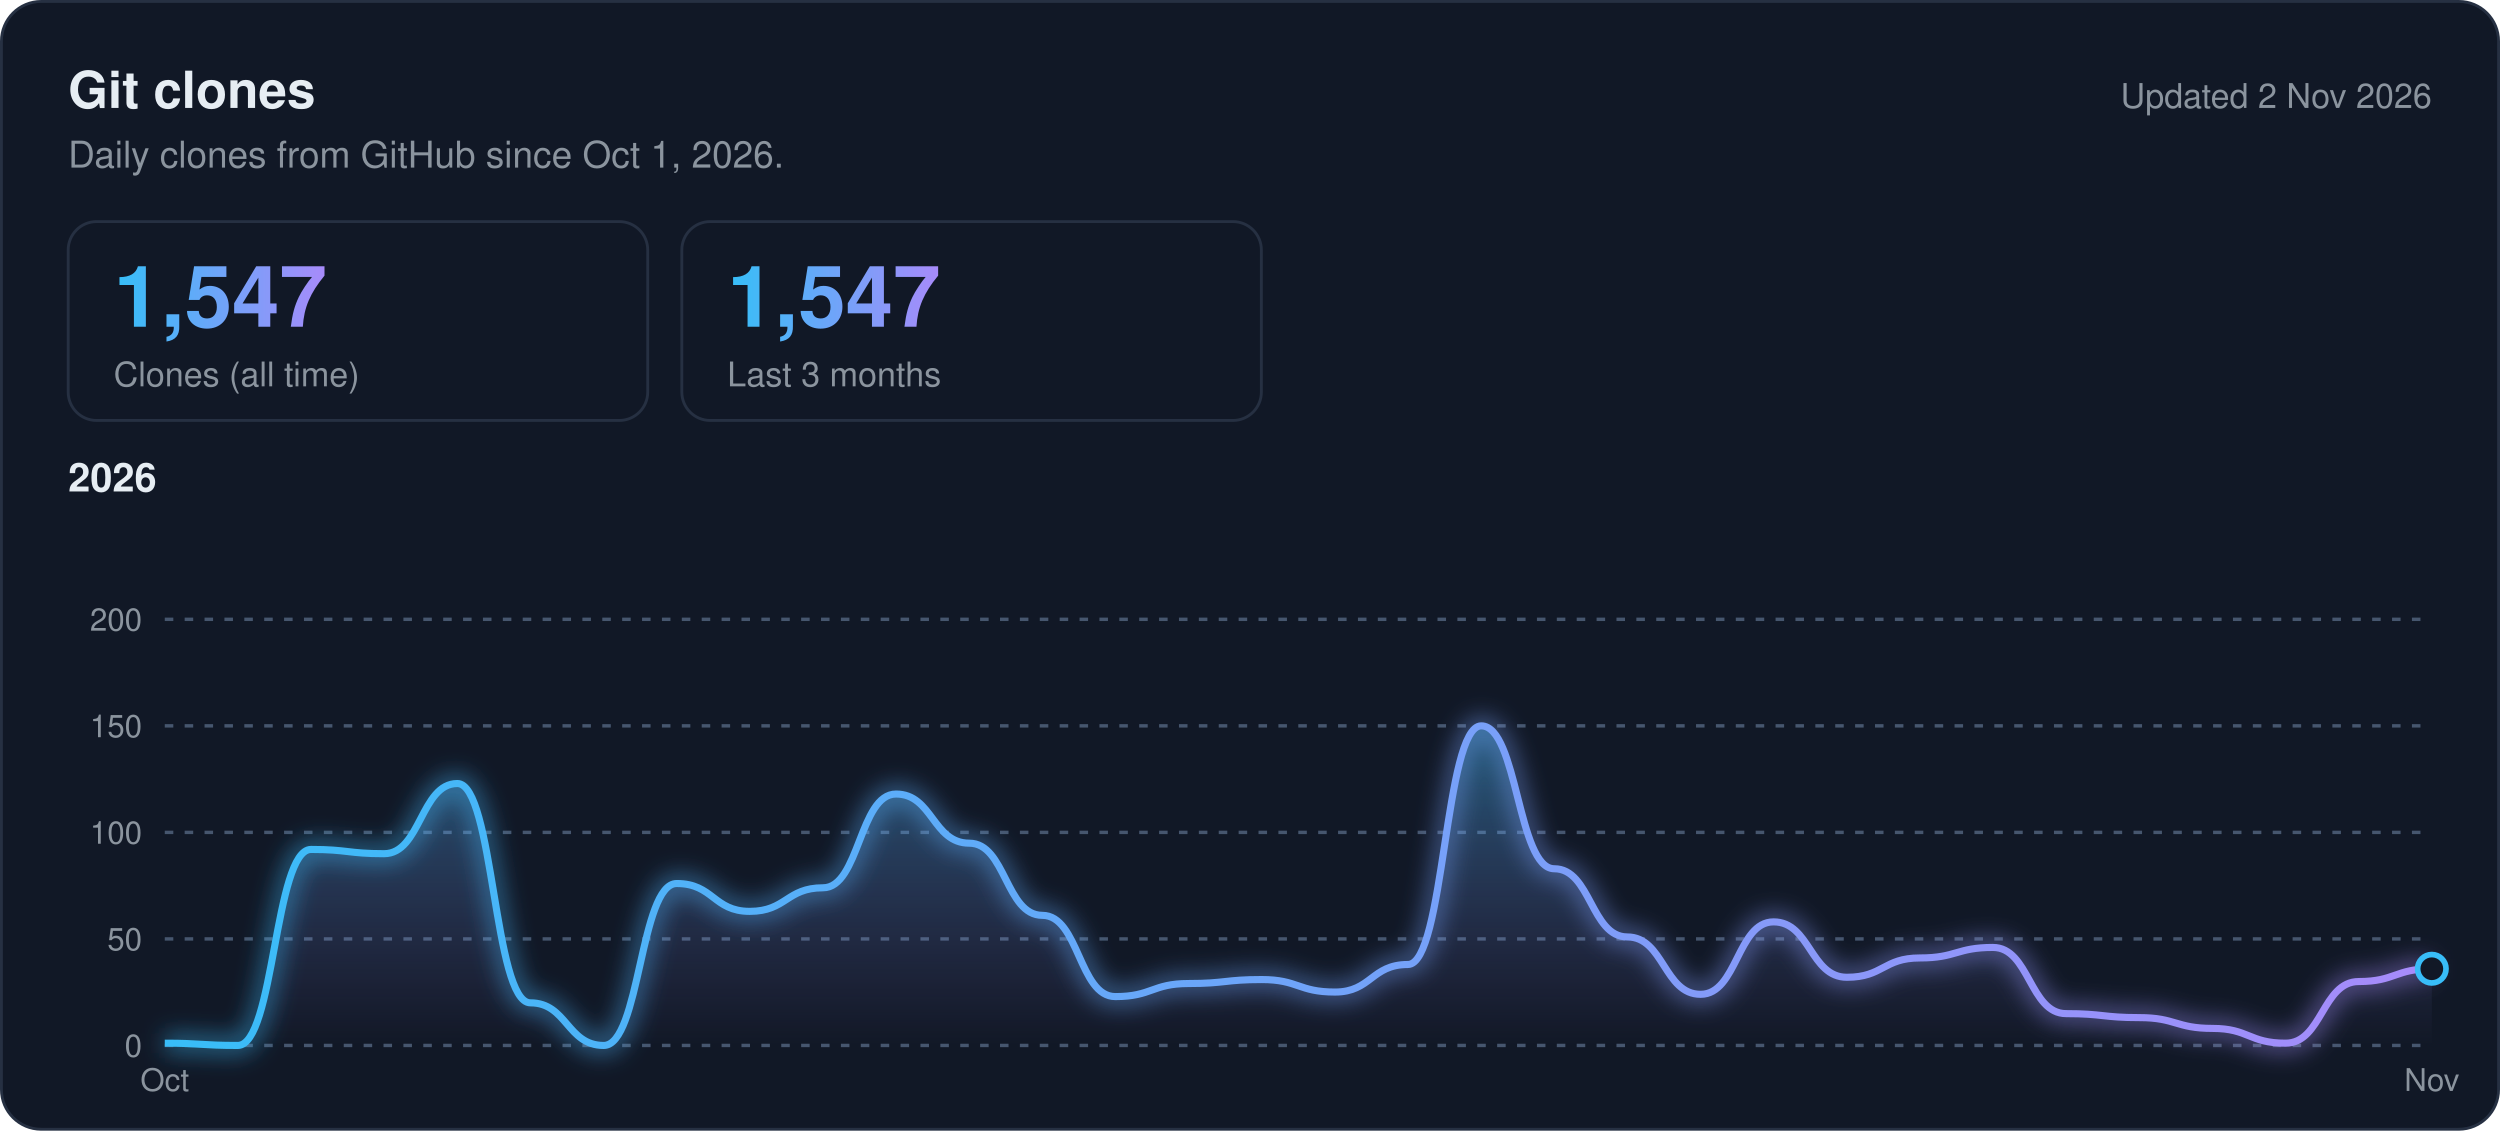
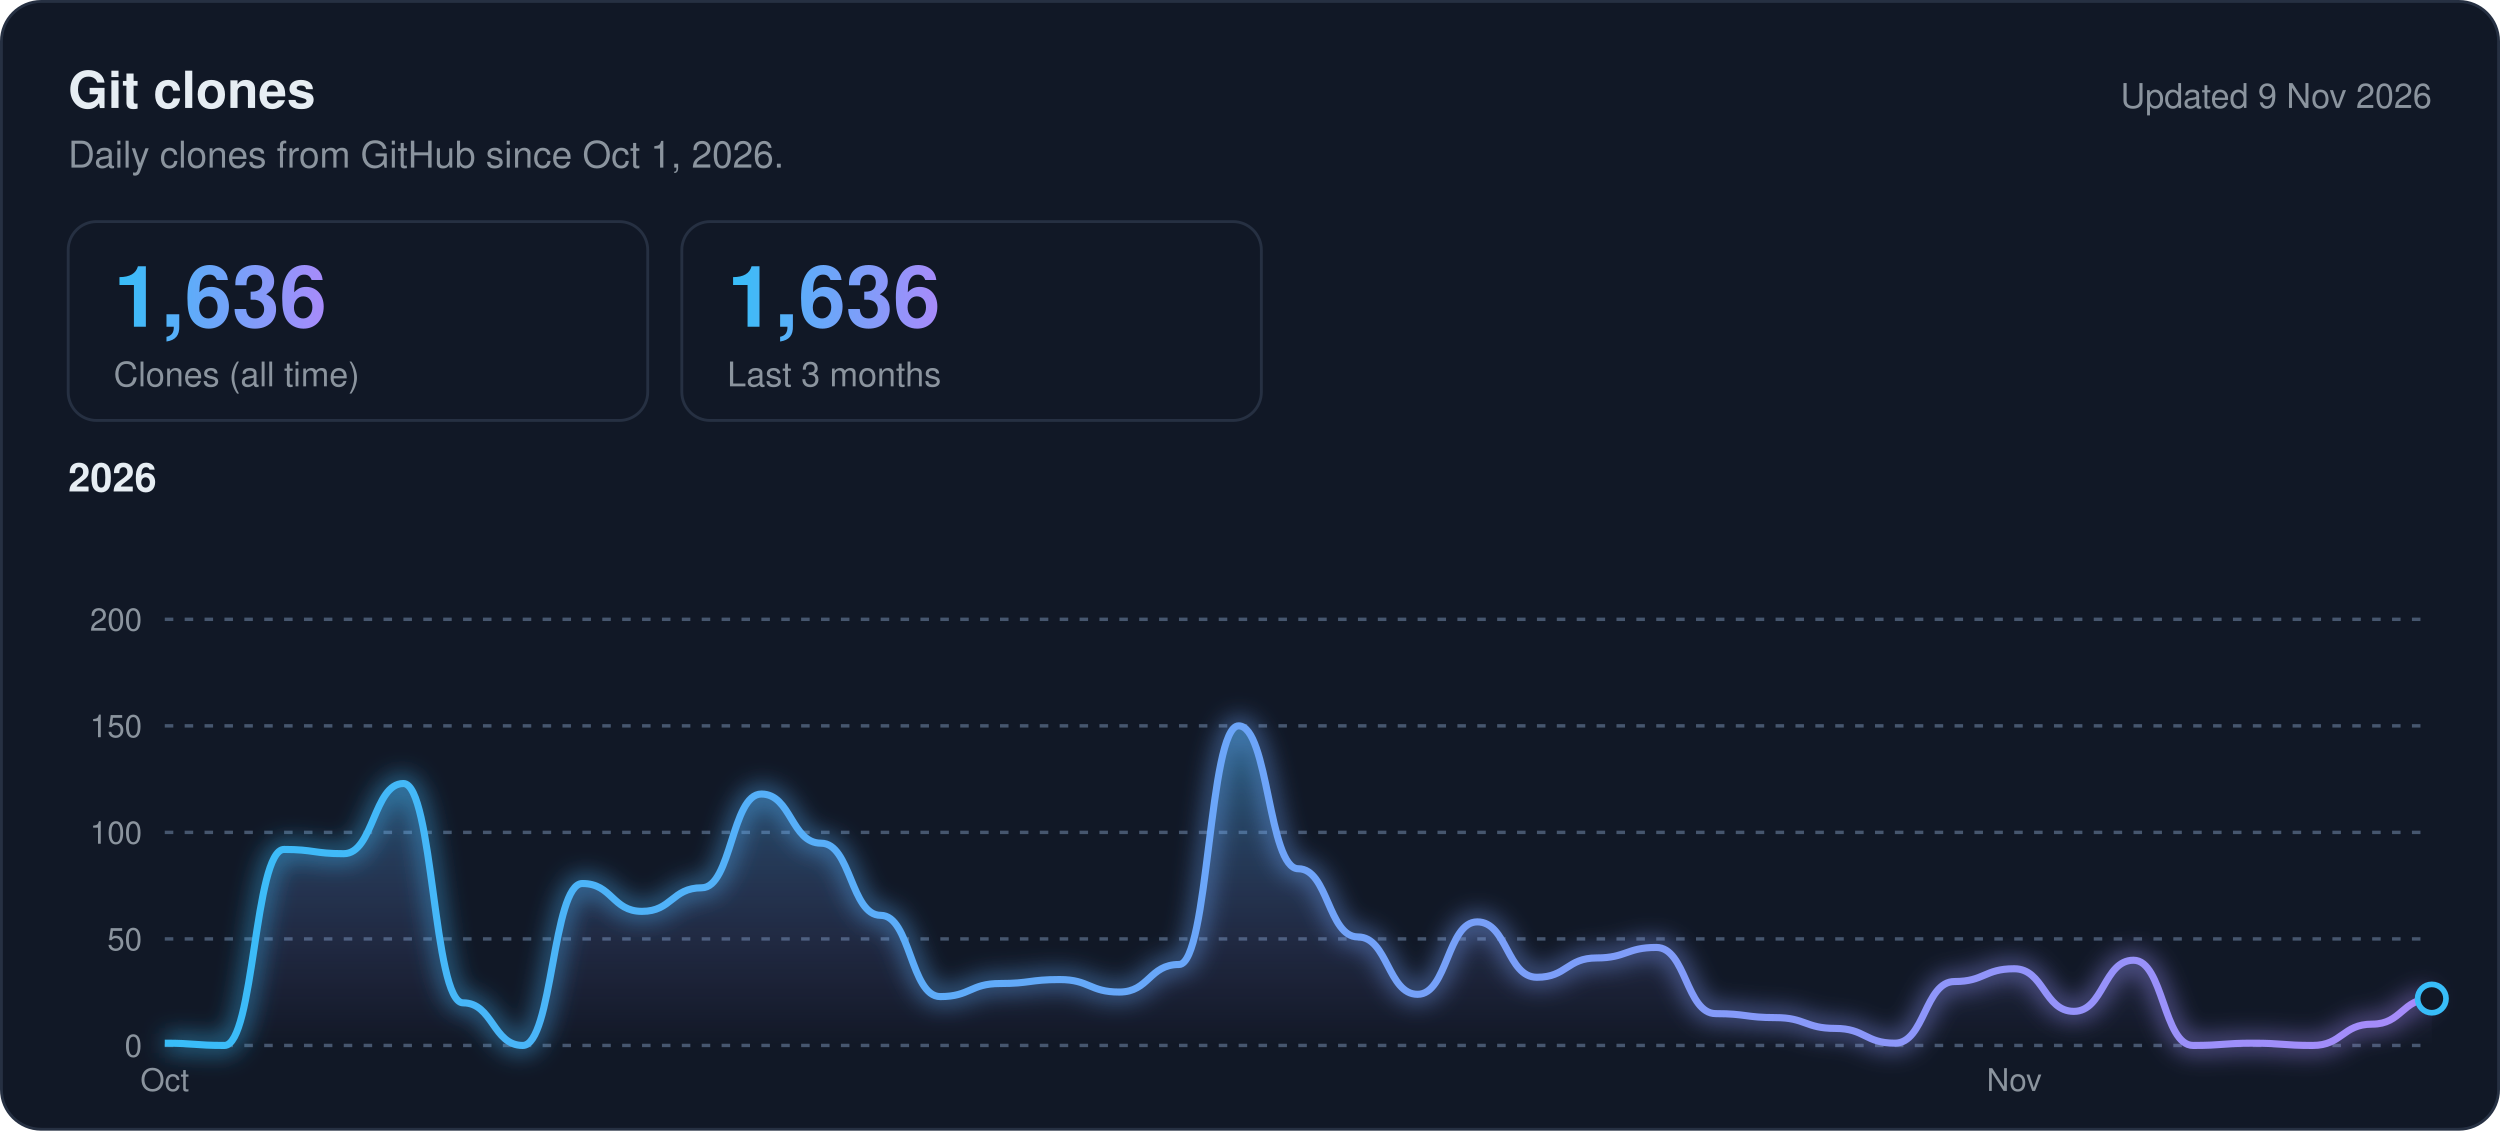
<svg xmlns="http://www.w3.org/2000/svg" viewBox="0 0 880 398" width="880" height="398" role="img" aria-label="Git clones" font-family="'Segoe UI', system-ui, -apple-system, Helvetica, Arial, sans-serif">
  <style>@keyframes draw{from{stroke-dasharray:1;stroke-dashoffset:1}to{stroke-dasharray:1;stroke-dashoffset:0}}@keyframes fade{from{opacity:0}}.ln,.gw{animation:draw 2.2s ease-out .2s backwards}.fd{animation:fade 1.4s ease 1.2s backwards}@media (prefers-reduced-motion:reduce){.lwv{display:none}}@media (prefers-reduced-motion:reduce){*{animation:none!important}}</style>
  <defs>
    <linearGradient id="lg" x1="0" x2="1">
      <stop offset="0" stop-color="#38bdf8" />
      <stop offset="1" stop-color="#a78bfa" />
    </linearGradient>
    <linearGradient id="ag" x1="0" x2="0" y1="0" y2="1">
      <stop offset="0" stop-color="#38bdf8" stop-opacity=".4" />
      <stop offset="1" stop-color="#a78bfa" stop-opacity="0" />
    </linearGradient>
    <filter id="gw" x="-5%" y="-30%" width="110%" height="160%">
      <feGaussianBlur stdDeviation="4" />
    </filter>
    <linearGradient id="wv0" gradientUnits="userSpaceOnUse" x1="0" y1="0" x2="880" y2="0" gradientTransform="translate(-20,0)">
      <stop offset="0" stop-color="#fff" stop-opacity="0" />
      <stop offset=".04" stop-color="#fff" stop-opacity="0" />
      <stop offset=".08" stop-color="#fff" stop-opacity="1" />
      <stop offset=".086" stop-color="#fff" stop-opacity="0" />
      <stop offset="1" stop-color="#fff" stop-opacity="0" />
      <animateTransform attributeName="gradientTransform" type="translate" values="-20 0;825 0" keyTimes="0;1" dur="8s" begin="2.4s" repeatCount="indefinite" />
    </linearGradient>
  </defs>
  <rect x=".5" y=".5" width="879" height="397" rx="14" fill="#111826" stroke="#263042" />
  <text x="24" y="38" font-size="18" font-weight="700" fill="#e6edf3">Git clones</text>
  <text x="24" y="59" font-size="13" fill="#8b949e">Daily clones from GitHub since Oct 1, 2026.</text>
-   <text x="856" y="38" font-size="12" fill="#8b949e" text-anchor="end">Updated 2 Nov 2026</text>
+   <text x="856" y="38" font-size="12" fill="#8b949e" text-anchor="end">Updated 9 Nov 2026</text>
  <rect x="24" y="78" width="204" height="70" rx="10" fill="none" stroke="#263042" />
-   <text x="40" y="115" font-size="30" font-weight="700" fill="url(#lg)">1,547</text>
+   <text x="40" y="115" font-size="30" font-weight="700" fill="url(#lg)">1,636</text>
  <text x="40" y="136" font-size="12" fill="#8b949e">Clones (all time)</text>
  <rect x="240" y="78" width="204" height="70" rx="10" fill="none" stroke="#263042" />
-   <text x="256" y="115" font-size="30" font-weight="700" fill="url(#lg)">1,547</text>
+   <text x="256" y="115" font-size="30" font-weight="700" fill="url(#lg)">1,636</text>
  <text x="256" y="136" font-size="12" fill="#8b949e">Last 3 months</text>
  <text x="24" y="173" font-size="14" font-weight="700" fill="#e6edf3">2026</text>
  <line x1="58" x2="856" y1="368.0" y2="368.0" stroke="#46566e" stroke-width="1.2" stroke-dasharray="3 4" />
  <text x="50" y="372.0" font-size="11" fill="#8b949e" text-anchor="end">0</text>
  <line x1="58" x2="856" y1="330.5" y2="330.5" stroke="#46566e" stroke-width="1.2" stroke-dasharray="3 4" />
  <text x="50" y="334.5" font-size="11" fill="#8b949e" text-anchor="end">50</text>
  <line x1="58" x2="856" y1="293.0" y2="293.0" stroke="#46566e" stroke-width="1.2" stroke-dasharray="3 4" />
  <text x="50" y="297.0" font-size="11" fill="#8b949e" text-anchor="end">100</text>
  <line x1="58" x2="856" y1="255.5" y2="255.5" stroke="#46566e" stroke-width="1.2" stroke-dasharray="3 4" />
  <text x="50" y="259.5" font-size="11" fill="#8b949e" text-anchor="end">150</text>
  <line x1="58" x2="856" y1="218.0" y2="218.0" stroke="#46566e" stroke-width="1.2" stroke-dasharray="3 4" />
  <text x="50" y="222.0" font-size="11" fill="#8b949e" text-anchor="end">200</text>
  <text x="58.0" y="384" font-size="11" fill="#8b949e" text-anchor="middle">Oct</text>
-   <text x="856.0" y="384" font-size="11" fill="#8b949e" text-anchor="middle">Nov</text>
-   <path class="fd" d="M58.0,367.2C70.9,367.2 70.9,368.0 83.7,368.0C96.6,368.0 96.6,299.0 109.5,299.0C122.4,299.0 122.4,300.5 135.2,300.5C148.1,300.5 148.1,275.8 161.0,275.8C173.8,275.8 173.8,353.0 186.7,353.0C199.6,353.0 199.6,368.0 212.5,368.0C225.3,368.0 225.3,311.0 238.2,311.0C251.1,311.0 251.1,320.8 263.9,320.8C276.8,320.8 276.8,312.5 289.7,312.5C302.5,312.5 302.5,279.5 315.4,279.5C328.3,279.5 328.3,296.8 341.2,296.8C354.0,296.8 354.0,322.2 366.9,322.2C379.8,322.2 379.8,350.8 392.6,350.8C405.5,350.8 405.5,346.2 418.4,346.2C431.3,346.2 431.3,344.8 444.1,344.8C457.0,344.8 457.0,349.2 469.9,349.2C482.7,349.2 482.7,339.5 495.6,339.5C508.5,339.5 508.5,255.5 521.4,255.5C534.2,255.5 534.2,305.8 547.1,305.8C560.0,305.8 560.0,329.8 572.8,329.8C585.7,329.8 585.7,350.0 598.6,350.0C611.5,350.0 611.5,324.5 624.3,324.5C637.2,324.5 637.2,344.0 650.1,344.0C662.9,344.0 662.9,337.2 675.8,337.2C688.7,337.2 688.7,333.5 701.5,333.5C714.4,333.5 714.4,356.8 727.3,356.8C740.2,356.8 740.2,358.2 753.0,358.2C765.9,358.2 765.9,362.0 778.8,362.0C791.6,362.0 791.6,367.2 804.5,367.2C817.4,367.2 817.4,345.5 830.3,345.5C843.1,345.5 843.1,341.0 856.0,341.0L856.0,368.0L58.0,368.0Z" fill="url(#ag)" style="animation-delay:1.20s" />
-   <path class="gw" d="M58.0,367.2C70.9,367.2 70.9,368.0 83.7,368.0C96.6,368.0 96.6,299.0 109.5,299.0C122.4,299.0 122.4,300.5 135.2,300.5C148.1,300.5 148.1,275.8 161.0,275.8C173.8,275.8 173.8,353.0 186.7,353.0C199.6,353.0 199.6,368.0 212.5,368.0C225.3,368.0 225.3,311.0 238.2,311.0C251.1,311.0 251.1,320.8 263.9,320.8C276.8,320.8 276.8,312.5 289.7,312.5C302.5,312.5 302.5,279.5 315.4,279.5C328.3,279.5 328.3,296.8 341.2,296.8C354.0,296.8 354.0,322.2 366.9,322.2C379.8,322.2 379.8,350.8 392.6,350.8C405.5,350.8 405.5,346.2 418.4,346.2C431.3,346.2 431.3,344.8 444.1,344.8C457.0,344.8 457.0,349.2 469.9,349.2C482.7,349.2 482.7,339.5 495.6,339.5C508.5,339.5 508.5,255.5 521.4,255.5C534.2,255.5 534.2,305.8 547.1,305.8C560.0,305.8 560.0,329.8 572.8,329.8C585.7,329.8 585.7,350.0 598.6,350.0C611.5,350.0 611.5,324.5 624.3,324.5C637.2,324.5 637.2,344.0 650.1,344.0C662.9,344.0 662.9,337.2 675.8,337.2C688.7,337.2 688.7,333.5 701.5,333.5C714.4,333.5 714.4,356.8 727.3,356.8C740.2,356.8 740.2,358.2 753.0,358.2C765.9,358.2 765.9,362.0 778.8,362.0C791.6,362.0 791.6,367.2 804.5,367.2C817.4,367.2 817.4,345.5 830.3,345.5C843.1,345.5 843.1,341.0 856.0,341.0" pathLength="1" fill="none" stroke="url(#lg)" stroke-width="7" stroke-opacity=".45" filter="url(#gw)" style="animation-delay:0.20s" />
-   <path class="ln" d="M58.0,367.2C70.9,367.2 70.9,368.0 83.7,368.0C96.6,368.0 96.6,299.0 109.5,299.0C122.4,299.0 122.4,300.5 135.2,300.5C148.1,300.5 148.1,275.8 161.0,275.8C173.8,275.8 173.8,353.0 186.7,353.0C199.6,353.0 199.6,368.0 212.5,368.0C225.3,368.0 225.3,311.0 238.2,311.0C251.1,311.0 251.1,320.8 263.9,320.8C276.8,320.8 276.8,312.5 289.7,312.5C302.5,312.5 302.5,279.5 315.4,279.5C328.3,279.5 328.3,296.8 341.2,296.8C354.0,296.8 354.0,322.2 366.9,322.2C379.8,322.2 379.8,350.8 392.6,350.8C405.5,350.8 405.5,346.2 418.4,346.2C431.3,346.2 431.3,344.8 444.1,344.8C457.0,344.8 457.0,349.2 469.9,349.2C482.7,349.2 482.7,339.5 495.6,339.5C508.5,339.5 508.5,255.5 521.4,255.5C534.2,255.5 534.2,305.8 547.1,305.8C560.0,305.8 560.0,329.8 572.8,329.8C585.7,329.8 585.7,350.0 598.6,350.0C611.5,350.0 611.5,324.5 624.3,324.5C637.2,324.5 637.2,344.0 650.1,344.0C662.9,344.0 662.9,337.2 675.8,337.2C688.7,337.2 688.7,333.5 701.5,333.5C714.4,333.5 714.4,356.8 727.3,356.8C740.2,356.8 740.2,358.2 753.0,358.2C765.9,358.2 765.9,362.0 778.8,362.0C791.6,362.0 791.6,367.2 804.5,367.2C817.4,367.2 817.4,345.5 830.3,345.5C843.1,345.5 843.1,341.0 856.0,341.0" pathLength="1" fill="none" stroke="url(#lg)" stroke-width="2.5" stroke-linejoin="round" style="animation-delay:0.20s" />
-   <path class="lwv" d="M58.0,367.2C70.9,367.2 70.9,368.0 83.7,368.0C96.6,368.0 96.6,299.0 109.5,299.0C122.4,299.0 122.4,300.5 135.2,300.5C148.1,300.5 148.1,275.8 161.0,275.8C173.8,275.8 173.8,353.0 186.7,353.0C199.6,353.0 199.6,368.0 212.5,368.0C225.3,368.0 225.3,311.0 238.2,311.0C251.1,311.0 251.1,320.8 263.9,320.8C276.8,320.8 276.8,312.5 289.7,312.5C302.5,312.5 302.5,279.5 315.4,279.5C328.3,279.5 328.3,296.8 341.2,296.8C354.0,296.8 354.0,322.2 366.9,322.2C379.8,322.2 379.8,350.8 392.6,350.8C405.5,350.8 405.5,346.2 418.4,346.2C431.3,346.2 431.3,344.8 444.1,344.8C457.0,344.8 457.0,349.2 469.9,349.2C482.7,349.2 482.7,339.5 495.6,339.5C508.5,339.5 508.5,255.5 521.4,255.5C534.2,255.5 534.2,305.8 547.1,305.8C560.0,305.8 560.0,329.8 572.8,329.8C585.7,329.8 585.7,350.0 598.6,350.0C611.5,350.0 611.5,324.5 624.3,324.5C637.2,324.5 637.2,344.0 650.1,344.0C662.9,344.0 662.9,337.2 675.8,337.2C688.7,337.2 688.7,333.5 701.5,333.5C714.4,333.5 714.4,356.8 727.3,356.8C740.2,356.8 740.2,358.2 753.0,358.2C765.9,358.2 765.9,362.0 778.8,362.0C791.6,362.0 791.6,367.2 804.5,367.2C817.4,367.2 817.4,345.5 830.3,345.5C843.1,345.5 843.1,341.0 856.0,341.0" fill="none" stroke="url(#wv0)" stroke-width="5.5" stroke-linecap="round" filter="url(#gw)" />
-   <path class="lwv" d="M58.0,367.2C70.9,367.2 70.9,368.0 83.7,368.0C96.6,368.0 96.6,299.0 109.5,299.0C122.4,299.0 122.4,300.5 135.2,300.5C148.1,300.5 148.1,275.8 161.0,275.8C173.8,275.8 173.8,353.0 186.7,353.0C199.6,353.0 199.6,368.0 212.5,368.0C225.3,368.0 225.3,311.0 238.2,311.0C251.1,311.0 251.1,320.8 263.9,320.8C276.8,320.8 276.8,312.5 289.7,312.5C302.5,312.5 302.5,279.5 315.4,279.5C328.3,279.5 328.3,296.8 341.2,296.8C354.0,296.8 354.0,322.2 366.9,322.2C379.8,322.2 379.8,350.8 392.6,350.8C405.5,350.8 405.5,346.2 418.4,346.2C431.3,346.2 431.3,344.8 444.1,344.8C457.0,344.8 457.0,349.2 469.9,349.2C482.7,349.2 482.7,339.5 495.6,339.5C508.5,339.5 508.5,255.5 521.4,255.5C534.2,255.5 534.2,305.8 547.1,305.8C560.0,305.8 560.0,329.8 572.8,329.8C585.7,329.8 585.7,350.0 598.6,350.0C611.5,350.0 611.5,324.5 624.3,324.5C637.2,324.5 637.2,344.0 650.1,344.0C662.9,344.0 662.9,337.2 675.8,337.2C688.7,337.2 688.7,333.5 701.5,333.5C714.4,333.5 714.4,356.8 727.3,356.8C740.2,356.8 740.2,358.2 753.0,358.2C765.9,358.2 765.9,362.0 778.8,362.0C791.6,362.0 791.6,367.2 804.5,367.2C817.4,367.2 817.4,345.5 830.3,345.5C843.1,345.5 843.1,341.0 856.0,341.0" fill="none" stroke="url(#wv0)" stroke-width="2" stroke-linecap="round" />
-   <circle class="fd" cx="856.0" cy="341.0" r="5" fill="#111826" stroke="#38bdf8" stroke-width="2" style="animation-delay:1.20s" />
+   <text x="709.0" y="384" font-size="11" fill="#8b949e" text-anchor="middle">Nov</text>
+   <path class="fd" d="M58.0,367.2C68.5,367.2 68.5,368.0 79.0,368.0C89.5,368.0 89.5,299.0 100.0,299.0C110.5,299.0 110.5,300.5 121.0,300.5C131.5,300.5 131.5,275.8 142.0,275.8C152.5,275.8 152.5,353.0 163.0,353.0C173.5,353.0 173.5,368.0 184.0,368.0C194.5,368.0 194.5,311.0 205.0,311.0C215.5,311.0 215.5,320.8 226.0,320.8C236.5,320.8 236.5,312.5 247.0,312.5C257.5,312.5 257.5,279.5 268.0,279.5C278.5,279.5 278.5,296.8 289.0,296.8C299.5,296.8 299.5,322.2 310.0,322.2C320.5,322.2 320.5,350.8 331.0,350.8C341.5,350.8 341.5,346.2 352.0,346.2C362.5,346.2 362.5,344.8 373.0,344.8C383.5,344.8 383.5,349.2 394.0,349.2C404.5,349.2 404.5,339.5 415.0,339.5C425.5,339.5 425.5,255.5 436.0,255.5C446.5,255.5 446.5,305.8 457.0,305.8C467.5,305.8 467.5,329.8 478.0,329.8C488.5,329.8 488.5,350.0 499.0,350.0C509.5,350.0 509.5,324.5 520.0,324.5C530.5,324.5 530.5,344.0 541.0,344.0C551.5,344.0 551.5,337.2 562.0,337.2C572.5,337.2 572.5,333.5 583.0,333.5C593.5,333.5 593.5,356.8 604.0,356.8C614.5,356.8 614.5,358.2 625.0,358.2C635.5,358.2 635.5,362.0 646.0,362.0C656.5,362.0 656.5,367.2 667.0,367.2C677.5,367.2 677.5,345.5 688.0,345.5C698.5,345.5 698.5,341.0 709.0,341.0C719.5,341.0 719.5,356.0 730.0,356.0C740.5,356.0 740.5,338.0 751.0,338.0C761.5,338.0 761.5,368.0 772.0,368.0C782.5,368.0 782.5,367.2 793.0,367.2C803.5,367.2 803.5,368.0 814.0,368.0C824.5,368.0 824.5,360.5 835.0,360.5C845.5,360.5 845.5,351.5 856.0,351.5L856.0,368.0L58.0,368.0Z" fill="url(#ag)" style="animation-delay:1.20s" />
+   <path class="gw" d="M58.0,367.2C68.5,367.2 68.5,368.0 79.0,368.0C89.5,368.0 89.5,299.0 100.0,299.0C110.5,299.0 110.5,300.5 121.0,300.5C131.5,300.5 131.5,275.8 142.0,275.8C152.5,275.8 152.5,353.0 163.0,353.0C173.5,353.0 173.5,368.0 184.0,368.0C194.5,368.0 194.5,311.0 205.0,311.0C215.5,311.0 215.5,320.8 226.0,320.8C236.5,320.8 236.5,312.5 247.0,312.5C257.5,312.5 257.5,279.5 268.0,279.5C278.5,279.5 278.5,296.8 289.0,296.8C299.5,296.8 299.5,322.2 310.0,322.2C320.5,322.2 320.5,350.8 331.0,350.8C341.5,350.8 341.5,346.2 352.0,346.2C362.5,346.2 362.5,344.8 373.0,344.8C383.5,344.8 383.5,349.2 394.0,349.2C404.5,349.2 404.5,339.5 415.0,339.5C425.5,339.5 425.5,255.5 436.0,255.5C446.5,255.5 446.5,305.8 457.0,305.8C467.5,305.8 467.5,329.8 478.0,329.8C488.5,329.8 488.5,350.0 499.0,350.0C509.5,350.0 509.5,324.5 520.0,324.5C530.5,324.5 530.5,344.0 541.0,344.0C551.5,344.0 551.5,337.2 562.0,337.2C572.5,337.2 572.5,333.5 583.0,333.5C593.5,333.5 593.5,356.8 604.0,356.8C614.5,356.8 614.5,358.2 625.0,358.2C635.5,358.2 635.5,362.0 646.0,362.0C656.5,362.0 656.5,367.2 667.0,367.2C677.5,367.2 677.5,345.5 688.0,345.5C698.5,345.5 698.5,341.0 709.0,341.0C719.5,341.0 719.5,356.0 730.0,356.0C740.5,356.0 740.5,338.0 751.0,338.0C761.5,338.0 761.5,368.0 772.0,368.0C782.5,368.0 782.5,367.2 793.0,367.2C803.5,367.2 803.5,368.0 814.0,368.0C824.5,368.0 824.5,360.5 835.0,360.5C845.5,360.5 845.5,351.5 856.0,351.5" pathLength="1" fill="none" stroke="url(#lg)" stroke-width="7" stroke-opacity=".45" filter="url(#gw)" style="animation-delay:0.20s" />
+   <path class="ln" d="M58.0,367.2C68.5,367.2 68.5,368.0 79.0,368.0C89.5,368.0 89.5,299.0 100.0,299.0C110.5,299.0 110.5,300.5 121.0,300.5C131.5,300.5 131.5,275.8 142.0,275.8C152.5,275.8 152.5,353.0 163.0,353.0C173.5,353.0 173.5,368.0 184.0,368.0C194.5,368.0 194.5,311.0 205.0,311.0C215.5,311.0 215.5,320.8 226.0,320.8C236.5,320.8 236.5,312.5 247.0,312.5C257.5,312.5 257.5,279.5 268.0,279.5C278.5,279.5 278.5,296.8 289.0,296.8C299.5,296.8 299.5,322.2 310.0,322.2C320.5,322.2 320.5,350.8 331.0,350.8C341.5,350.8 341.5,346.2 352.0,346.2C362.5,346.2 362.5,344.8 373.0,344.8C383.5,344.8 383.5,349.2 394.0,349.2C404.5,349.2 404.5,339.5 415.0,339.5C425.5,339.5 425.5,255.5 436.0,255.5C446.5,255.5 446.5,305.8 457.0,305.8C467.5,305.8 467.5,329.8 478.0,329.8C488.5,329.8 488.5,350.0 499.0,350.0C509.5,350.0 509.5,324.5 520.0,324.5C530.5,324.5 530.5,344.0 541.0,344.0C551.5,344.0 551.5,337.2 562.0,337.2C572.5,337.2 572.5,333.5 583.0,333.5C593.5,333.5 593.5,356.8 604.0,356.8C614.5,356.8 614.5,358.2 625.0,358.2C635.5,358.2 635.5,362.0 646.0,362.0C656.5,362.0 656.5,367.2 667.0,367.2C677.5,367.2 677.5,345.5 688.0,345.5C698.5,345.5 698.5,341.0 709.0,341.0C719.5,341.0 719.5,356.0 730.0,356.0C740.5,356.0 740.5,338.0 751.0,338.0C761.5,338.0 761.5,368.0 772.0,368.0C782.5,368.0 782.5,367.2 793.0,367.2C803.5,367.2 803.5,368.0 814.0,368.0C824.5,368.0 824.5,360.5 835.0,360.5C845.5,360.5 845.5,351.5 856.0,351.5" pathLength="1" fill="none" stroke="url(#lg)" stroke-width="2.5" stroke-linejoin="round" style="animation-delay:0.20s" />
+   <path class="lwv" d="M58.0,367.2C68.5,367.2 68.5,368.0 79.0,368.0C89.5,368.0 89.5,299.0 100.0,299.0C110.5,299.0 110.5,300.5 121.0,300.5C131.5,300.5 131.5,275.8 142.0,275.8C152.5,275.8 152.5,353.0 163.0,353.0C173.5,353.0 173.5,368.0 184.0,368.0C194.5,368.0 194.5,311.0 205.0,311.0C215.5,311.0 215.5,320.8 226.0,320.8C236.5,320.8 236.5,312.5 247.0,312.5C257.5,312.5 257.5,279.5 268.0,279.5C278.5,279.5 278.5,296.8 289.0,296.8C299.5,296.8 299.5,322.2 310.0,322.2C320.5,322.2 320.5,350.8 331.0,350.8C341.5,350.8 341.5,346.2 352.0,346.2C362.5,346.2 362.5,344.8 373.0,344.8C383.5,344.8 383.5,349.2 394.0,349.2C404.5,349.2 404.5,339.5 415.0,339.5C425.5,339.5 425.5,255.5 436.0,255.5C446.5,255.5 446.5,305.8 457.0,305.8C467.5,305.8 467.5,329.8 478.0,329.8C488.5,329.8 488.5,350.0 499.0,350.0C509.5,350.0 509.5,324.5 520.0,324.5C530.5,324.5 530.5,344.0 541.0,344.0C551.5,344.0 551.5,337.2 562.0,337.2C572.5,337.2 572.5,333.5 583.0,333.5C593.5,333.5 593.5,356.8 604.0,356.8C614.5,356.8 614.5,358.2 625.0,358.2C635.5,358.2 635.5,362.0 646.0,362.0C656.5,362.0 656.5,367.2 667.0,367.2C677.5,367.2 677.5,345.5 688.0,345.5C698.5,345.5 698.5,341.0 709.0,341.0C719.5,341.0 719.5,356.0 730.0,356.0C740.5,356.0 740.5,338.0 751.0,338.0C761.5,338.0 761.5,368.0 772.0,368.0C782.5,368.0 782.5,367.2 793.0,367.2C803.5,367.2 803.5,368.0 814.0,368.0C824.5,368.0 824.5,360.5 835.0,360.5C845.5,360.5 845.5,351.5 856.0,351.5" fill="none" stroke="url(#wv0)" stroke-width="5.5" stroke-linecap="round" filter="url(#gw)" />
+   <path class="lwv" d="M58.0,367.2C68.5,367.2 68.5,368.0 79.0,368.0C89.5,368.0 89.5,299.0 100.0,299.0C110.5,299.0 110.5,300.5 121.0,300.5C131.5,300.5 131.5,275.8 142.0,275.8C152.5,275.8 152.5,353.0 163.0,353.0C173.5,353.0 173.5,368.0 184.0,368.0C194.5,368.0 194.5,311.0 205.0,311.0C215.5,311.0 215.5,320.8 226.0,320.8C236.5,320.8 236.5,312.5 247.0,312.5C257.5,312.5 257.5,279.5 268.0,279.5C278.5,279.5 278.5,296.8 289.0,296.8C299.5,296.8 299.5,322.2 310.0,322.2C320.5,322.2 320.5,350.8 331.0,350.8C341.5,350.8 341.5,346.2 352.0,346.2C362.5,346.2 362.5,344.8 373.0,344.8C383.5,344.8 383.5,349.2 394.0,349.2C404.5,349.2 404.5,339.5 415.0,339.5C425.5,339.5 425.5,255.5 436.0,255.5C446.5,255.5 446.5,305.8 457.0,305.8C467.5,305.8 467.5,329.8 478.0,329.8C488.5,329.8 488.5,350.0 499.0,350.0C509.5,350.0 509.5,324.5 520.0,324.5C530.5,324.5 530.5,344.0 541.0,344.0C551.5,344.0 551.5,337.2 562.0,337.2C572.5,337.2 572.5,333.5 583.0,333.5C593.5,333.5 593.5,356.8 604.0,356.8C614.5,356.8 614.5,358.2 625.0,358.2C635.5,358.2 635.5,362.0 646.0,362.0C656.5,362.0 656.5,367.2 667.0,367.2C677.5,367.2 677.5,345.5 688.0,345.5C698.5,345.5 698.5,341.0 709.0,341.0C719.5,341.0 719.5,356.0 730.0,356.0C740.5,356.0 740.5,338.0 751.0,338.0C761.5,338.0 761.5,368.0 772.0,368.0C782.5,368.0 782.5,367.2 793.0,367.2C803.5,367.2 803.5,368.0 814.0,368.0C824.5,368.0 824.5,360.5 835.0,360.5C845.5,360.5 845.5,351.5 856.0,351.5" fill="none" stroke="url(#wv0)" stroke-width="2" stroke-linecap="round" />
+   <circle class="fd" cx="856.0" cy="351.5" r="5" fill="#111826" stroke="#38bdf8" stroke-width="2" style="animation-delay:1.20s" />
</svg>
